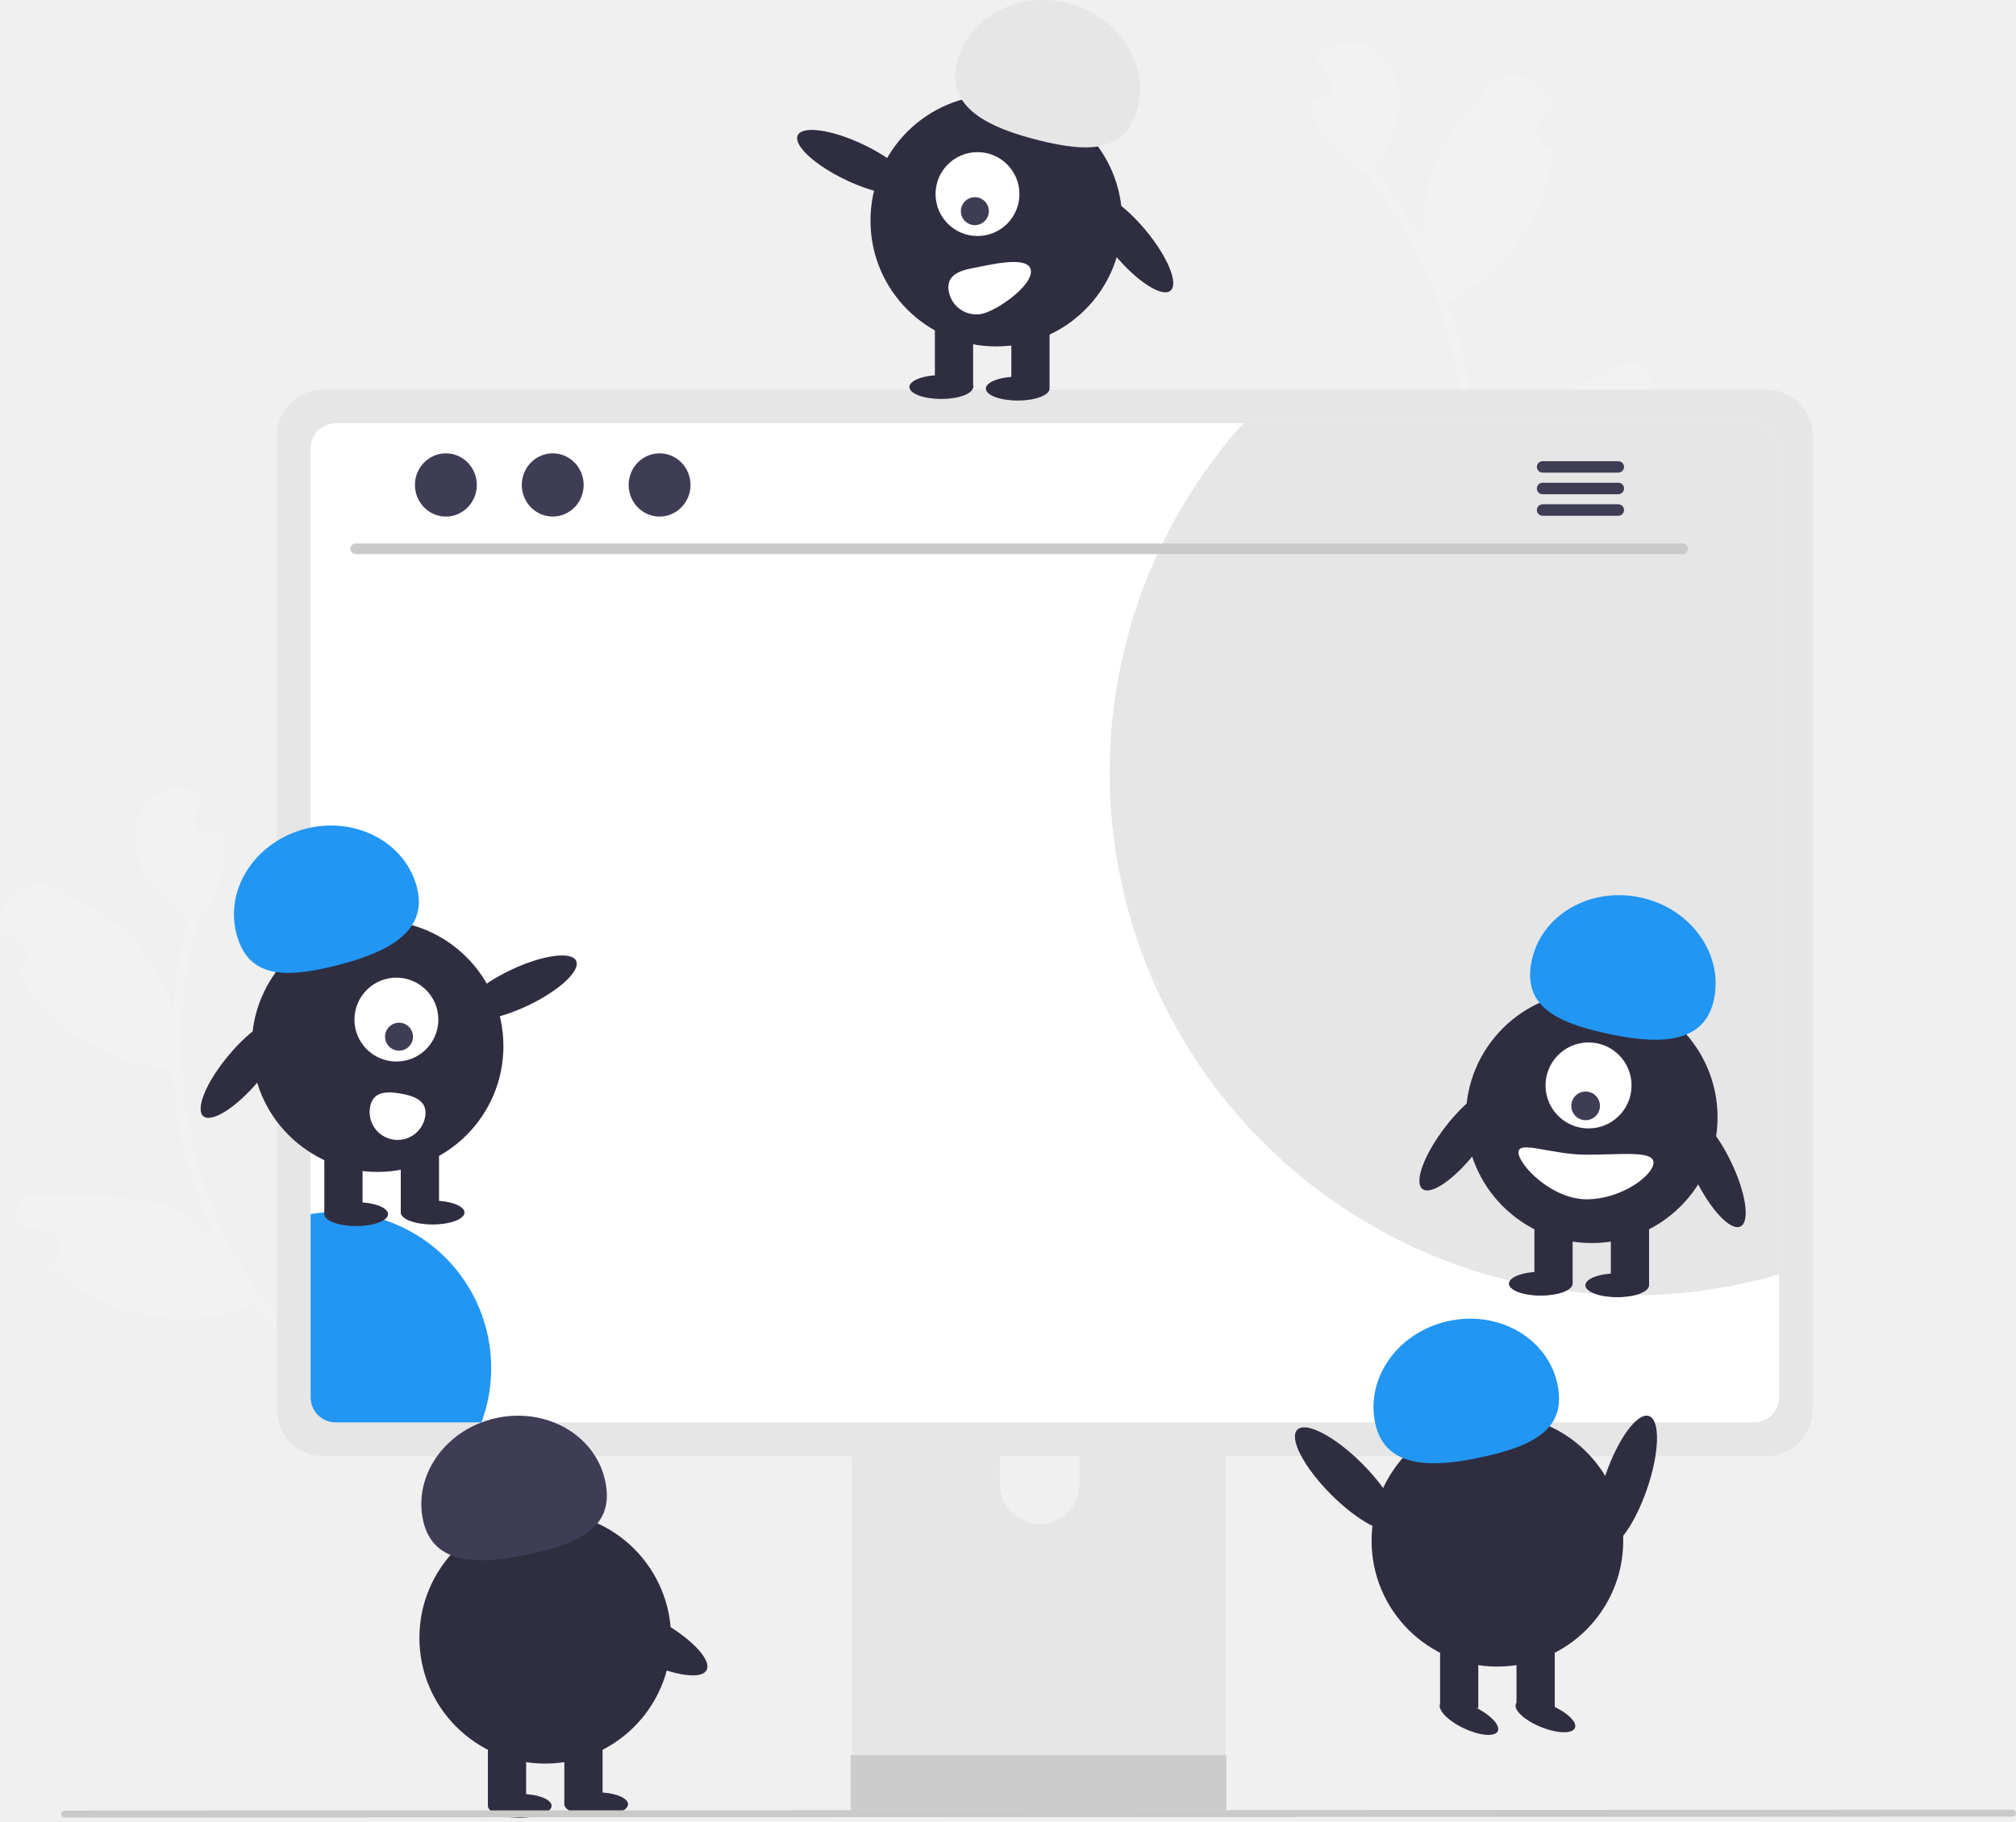
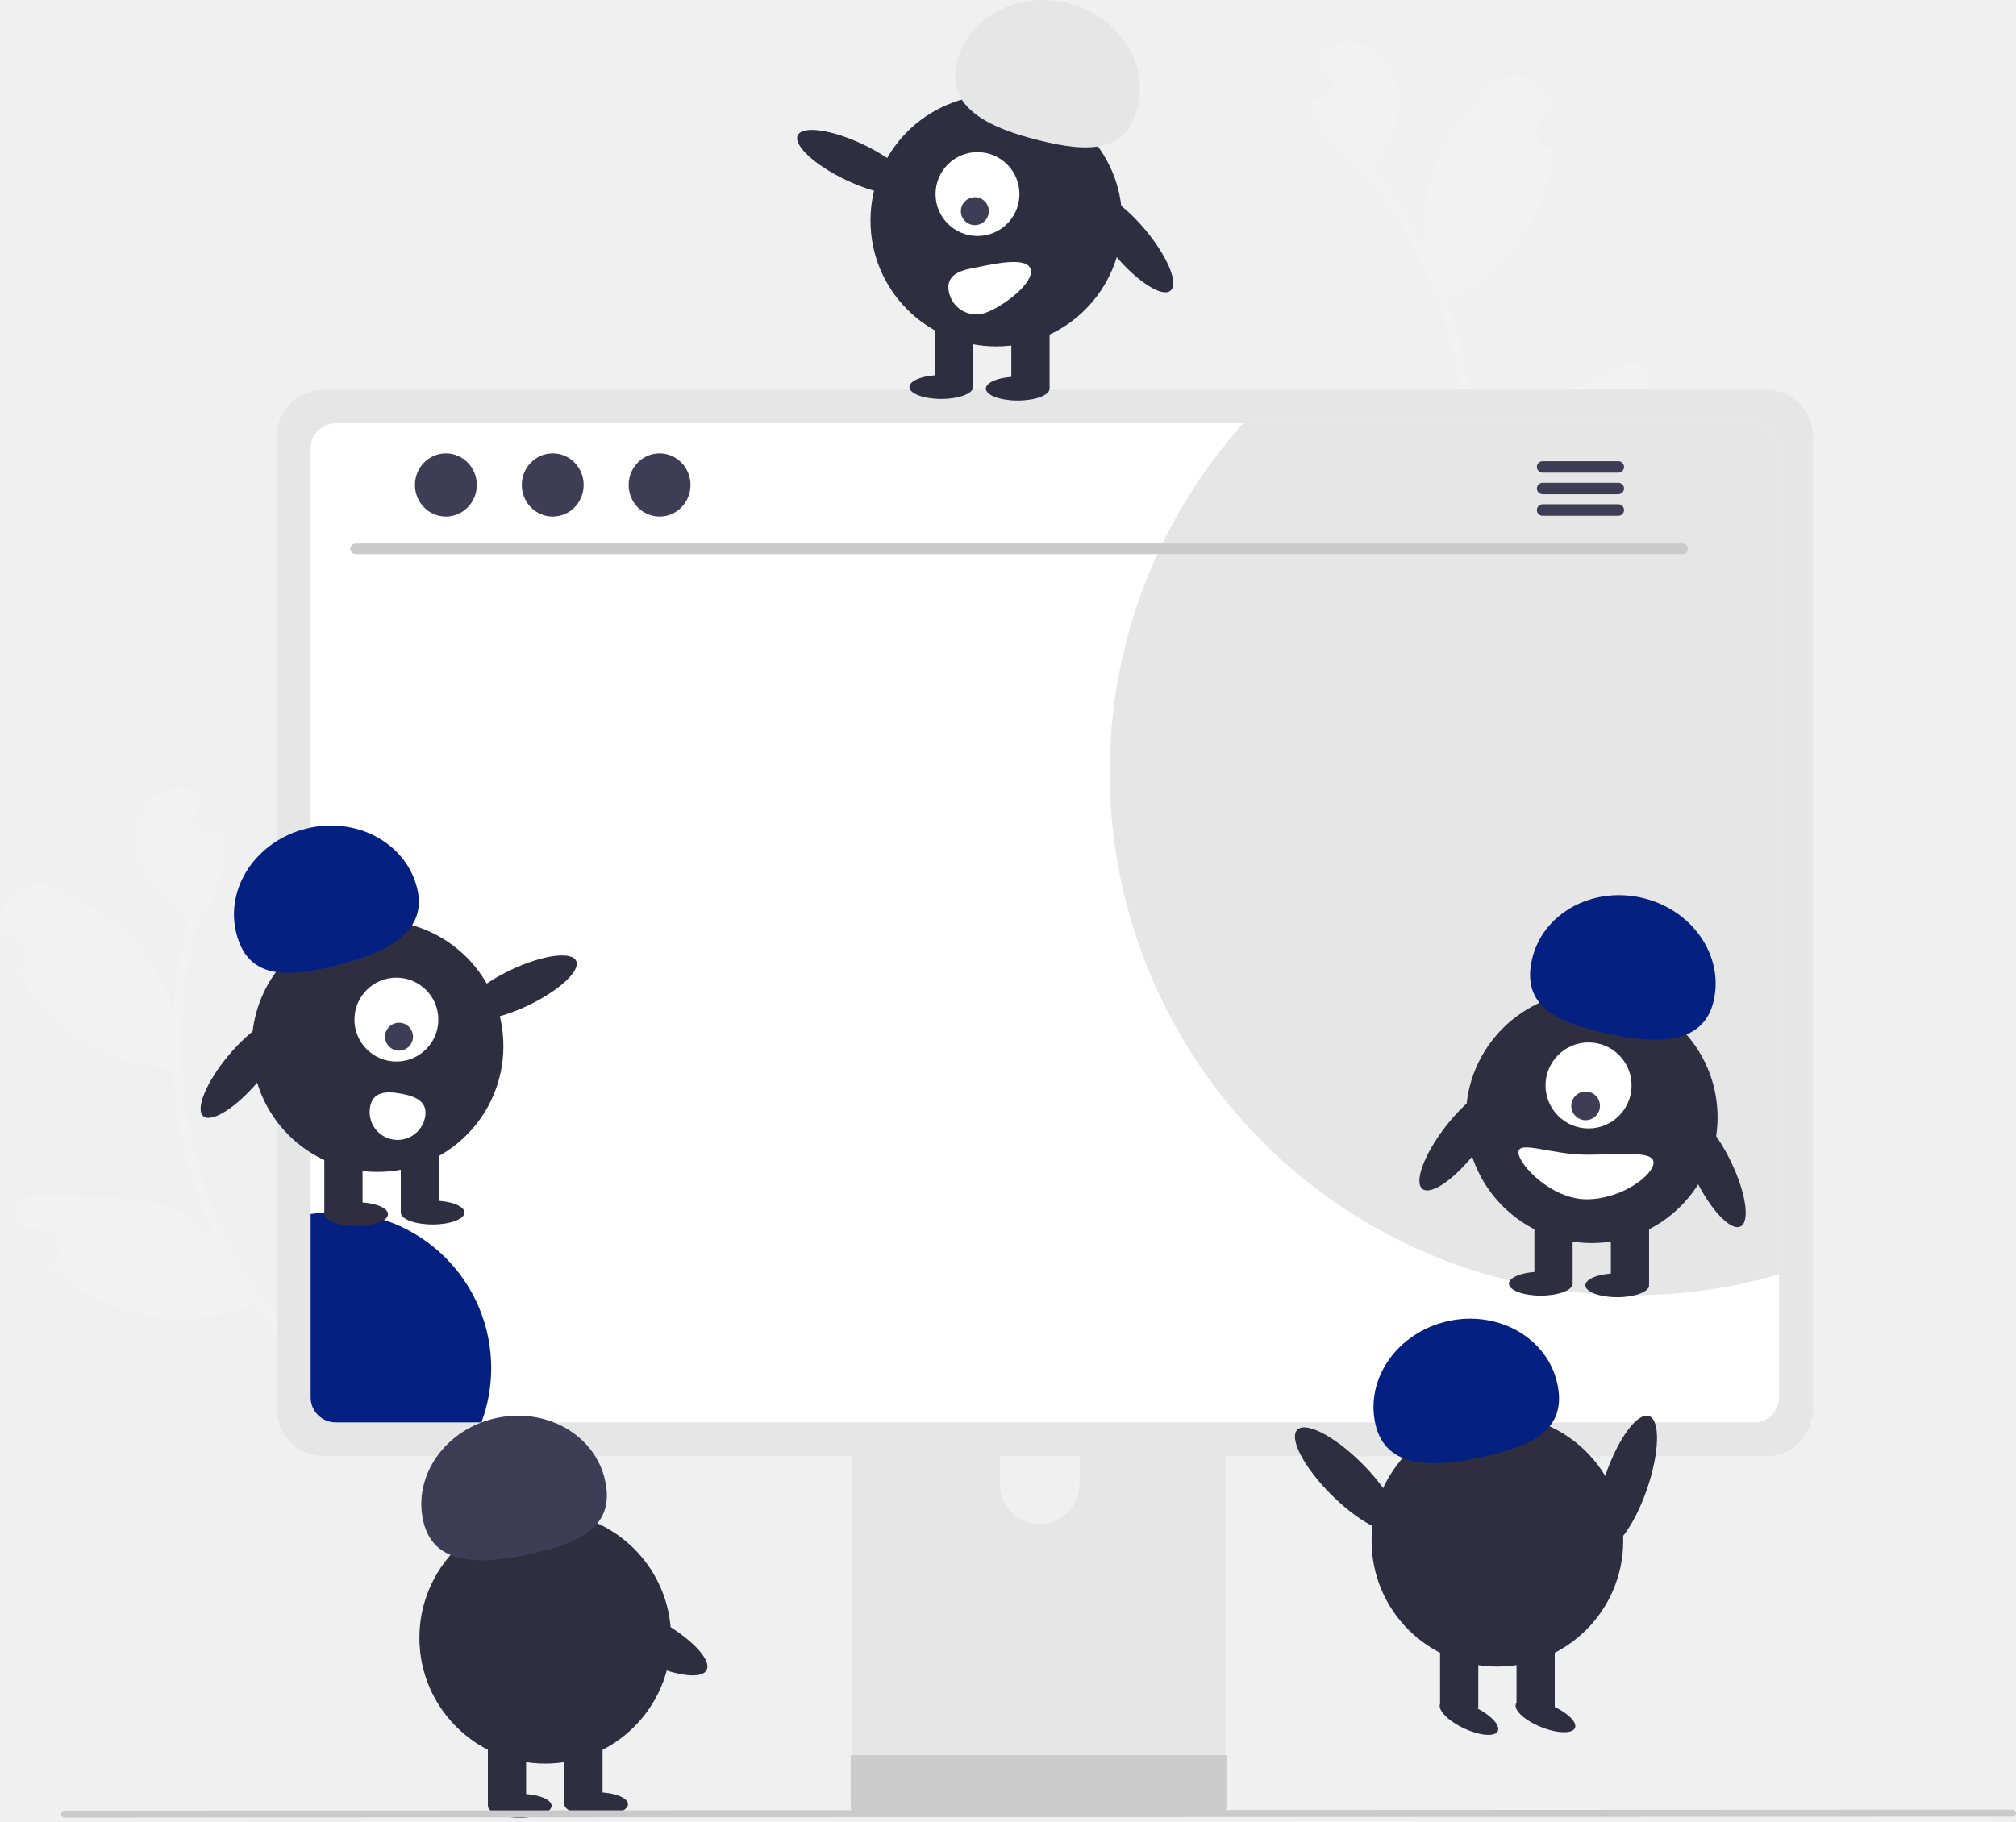
<svg xmlns="http://www.w3.org/2000/svg" width="312" height="282" viewBox="0 0 312 282" fill="none">
  <g clip-path="url(#clip0_1426_1746)">
    <path d="M59.502 192.103C59.104 192.291 58.657 192.353 58.222 192.279C57.788 192.205 57.386 191.999 57.073 191.69C56.759 191.38 56.548 190.981 56.468 190.548C56.389 190.114 56.444 189.667 56.628 189.266C56.595 189.046 56.571 188.888 56.538 188.669C56.502 188.633 56.466 188.597 56.43 188.562C52.784 184.97 46.607 187.587 46.619 192.704C46.63 197.246 46.204 201.978 47.41 206.281C47.944 208.183 48.804 209.978 49.952 211.585C42.737 204.929 37.037 196.799 33.239 187.747C32.288 185.475 31.465 183.151 30.774 180.786C30.209 178.847 29.731 176.888 29.339 174.907C27.223 164.158 27.687 153.06 30.693 142.524C33.05 139.583 34.448 135.99 34.7 132.229C34.794 130.875 34.693 129.515 34.398 128.19C34.072 128.38 33.734 128.554 33.399 128.72C33.294 128.771 33.184 128.824 33.079 128.874L33.039 128.893C32.668 129.068 32.254 129.132 31.847 129.078C31.44 129.023 31.057 128.852 30.745 128.585C30.433 128.318 30.205 127.966 30.089 127.572C29.972 127.179 29.971 126.76 30.087 126.366C30.159 126.121 30.232 125.876 30.304 125.631C30.412 125.254 30.528 124.881 30.636 124.504C30.651 124.466 30.663 124.428 30.674 124.389C30.799 123.958 30.927 123.534 31.052 123.103C30.27 122.566 29.375 122.216 28.436 122.081C25.197 121.644 22.047 124.201 21.151 127.34C20.249 130.482 21.274 133.934 23.158 136.601C24.769 138.886 26.953 140.685 29.243 142.308C29.177 142.547 29.104 142.784 29.038 143.023C27.845 147.419 27.085 151.921 26.769 156.465C25.469 152.066 23.143 148.037 19.983 144.712C16.914 141.665 12.752 139.757 8.899 137.624C4.27 135.063 -1.245 139.329 0.249 144.405C0.264 144.454 0.278 144.503 0.293 144.552C0.756 144.607 1.217 144.678 1.675 144.765C2.251 144.878 2.78 145.162 3.192 145.581C3.605 145.999 3.881 146.533 3.985 147.111C4.089 147.689 4.016 148.285 3.775 148.821C3.534 149.357 3.137 149.808 2.636 150.115L2.585 150.146C3.282 151.44 4.077 152.68 4.963 153.854C7.471 157.116 10.626 159.825 14.23 161.81C17.834 163.796 21.809 165.016 25.906 165.393C26.174 165.414 26.436 165.437 26.701 165.453C27.05 171.611 28.198 177.699 30.117 183.561C31.26 187.015 32.68 190.371 34.364 193.597L34.297 193.485C32.02 190.068 28.634 187.541 24.709 186.331C18.903 184.587 12.249 185.832 6.393 184.926C3.574 184.49 1.439 187.468 2.919 189.907C2.942 189.946 2.966 189.985 2.99 190.024C3.803 190.016 4.616 190.06 5.425 190.153C5.887 190.208 6.348 190.279 6.806 190.367C7.382 190.479 7.912 190.764 8.324 191.182C8.736 191.601 9.012 192.134 9.116 192.713C9.22 193.291 9.147 193.887 8.906 194.423C8.666 194.959 8.269 195.41 7.767 195.716L7.716 195.748C7.679 195.77 7.647 195.79 7.61 195.812C9.983 198.151 12.741 200.065 15.764 201.469C19.474 203.147 23.487 204.05 27.559 204.122C31.63 204.194 35.673 203.433 39.44 201.887L39.446 201.884C42.317 205.89 45.598 209.586 49.234 212.913L64.984 206.331C64.968 206.132 64.943 205.931 64.921 205.734C63.501 206.435 62.001 206.96 60.454 207.296C61.023 205.374 61.588 203.44 62.157 201.518C62.172 201.48 62.185 201.442 62.195 201.402C62.481 200.421 62.775 199.442 63.062 198.461L63.061 198.46C62.153 196.197 60.957 194.061 59.503 192.103L59.502 192.103ZM26.637 164.159L26.641 164.145L26.642 164.171L26.637 164.159ZM36.292 197.068L36.029 196.82C35.943 196.597 35.851 196.377 35.751 196.154C35.725 196.092 35.688 196.034 35.662 195.972C35.875 196.34 36.083 196.711 36.303 197.077L36.292 197.068Z" fill="#F2F2F2" />
    <path d="M204.039 83.862C203.452 86.228 203.173 88.661 203.207 91.099L203.207 91.1C203.85 91.895 204.498 92.685 205.141 93.48C205.165 93.512 205.192 93.543 205.22 93.572C206.487 95.126 207.753 96.692 209.02 98.246C207.463 98.533 205.876 98.627 204.296 98.528C204.351 98.718 204.406 98.913 204.468 99.103H221.538C223.61 94.631 225.212 89.956 226.317 85.153H226.323C230.395 85.127 234.419 84.27 238.147 82.634C241.876 80.998 245.231 78.617 248.007 75.638C250.255 73.177 252.062 70.348 253.349 67.274C253.306 67.268 253.269 67.262 253.227 67.256L253.167 67.247C252.586 67.157 252.046 66.894 251.618 66.493C251.189 66.091 250.891 65.569 250.764 64.995C250.637 64.422 250.686 63.823 250.905 63.278C251.124 62.733 251.503 62.266 251.991 61.94C252.38 61.683 252.777 61.44 253.184 61.211C253.893 60.812 254.627 60.459 255.38 60.152C255.387 60.107 255.394 60.062 255.401 60.017C255.826 57.196 252.708 55.272 250.275 56.761C245.22 59.855 238.601 61.272 233.916 65.12C230.762 67.75 228.612 71.387 227.828 75.418L227.81 75.546C228.12 71.921 228.136 68.277 227.859 64.649C227.369 58.5 226.081 52.441 224.029 46.624C224.267 46.508 224.5 46.385 224.738 46.263C228.374 44.335 231.571 41.677 234.131 38.455C236.69 35.233 238.557 31.517 239.613 27.54C239.977 26.116 240.233 24.665 240.378 23.202L240.318 23.193C239.737 23.103 239.197 22.84 238.769 22.439C238.34 22.037 238.042 21.515 237.915 20.942C237.788 20.368 237.837 19.769 238.056 19.224C238.275 18.679 238.654 18.213 239.142 17.886C239.531 17.629 239.928 17.386 240.335 17.157C240.329 17.106 240.324 17.055 240.318 17.004C239.74 11.745 233.007 9.935 229.724 14.083C226.99 17.537 223.886 20.902 222.23 24.897C220.596 29.184 220.003 33.797 220.5 38.358C218.457 34.287 216.02 30.426 213.223 26.83C213.07 26.635 212.911 26.445 212.758 26.249C214.245 23.869 215.567 21.366 216.172 18.638C216.882 15.45 216.497 11.87 214.453 9.319C212.416 6.768 208.524 5.623 205.704 7.275C204.889 7.762 204.198 8.43 203.684 9.227C203.966 9.576 204.247 9.919 204.529 10.267C204.554 10.299 204.58 10.33 204.608 10.359C204.853 10.665 205.104 10.965 205.349 11.271C205.51 11.469 205.671 11.667 205.832 11.866C206.091 12.184 206.252 12.571 206.296 12.979C206.34 13.388 206.265 13.8 206.081 14.166C205.896 14.533 205.609 14.839 205.255 15.046C204.9 15.253 204.493 15.354 204.083 15.335L204.039 15.334C203.923 15.327 203.801 15.321 203.684 15.315C203.311 15.291 202.932 15.26 202.559 15.211C202.797 16.547 203.228 17.841 203.837 19.054C205.52 22.427 208.195 25.203 211.504 27.008C218.34 35.569 223.048 45.63 225.24 56.365C225.644 58.341 225.958 60.334 226.182 62.343C226.456 64.791 226.593 67.252 226.592 69.716C226.579 79.532 224.454 89.231 220.364 98.155C220.802 96.229 220.904 94.241 220.663 92.281C220.117 87.846 217.9 83.644 216.158 79.449C214.196 74.722 207.488 74.69 205.509 79.409C205.489 79.456 205.47 79.503 205.451 79.55C205.505 79.765 205.544 79.92 205.598 80.135C205.922 80.434 206.145 80.826 206.239 81.257C206.333 81.687 206.292 82.136 206.122 82.543C205.952 82.95 205.661 83.294 205.289 83.53C204.916 83.766 204.48 83.882 204.04 83.861L204.039 83.862ZM223.588 45.419L223.579 45.394L223.588 45.406V45.419ZM227.363 79.505C227.425 79.083 227.473 78.661 227.529 78.239C227.529 78.306 227.516 78.373 227.516 78.441C227.51 78.685 227.51 78.924 227.516 79.163L227.369 79.493L227.363 79.505Z" fill="#F2F2F2" />
    <path d="M186.841 189.054H134.615C133.876 189.055 133.168 189.35 132.646 189.873C132.124 190.396 131.832 191.105 131.833 191.844V274.345H189.63V191.844C189.631 191.477 189.559 191.114 189.418 190.776C189.278 190.437 189.073 190.13 188.814 189.871C188.555 189.612 188.247 189.406 187.909 189.266C187.57 189.126 187.207 189.054 186.841 189.054ZM160.904 235.931C159.27 235.923 157.706 235.271 156.551 234.116C155.396 232.961 154.744 231.397 154.737 229.764V220.248C154.737 218.612 155.386 217.044 156.543 215.887C157.699 214.731 159.268 214.081 160.904 214.081C162.539 214.081 164.108 214.731 165.264 215.887C166.421 217.044 167.071 218.612 167.071 220.248V229.764C167.063 231.397 166.411 232.961 165.256 234.116C164.101 235.271 162.537 235.923 160.904 235.931Z" fill="#E6E6E6" />
    <path d="M131.653 271.707V279.666C131.654 280.079 131.818 280.474 132.11 280.766C132.402 281.057 132.797 281.222 133.209 281.222H188.254C188.666 281.22 189.06 281.056 189.352 280.764C189.643 280.473 189.808 280.078 189.81 279.666V271.707L131.653 271.707Z" fill="#CCCCCC" />
    <path d="M273.322 60.301H50.077C48.158 60.304 46.32 61.067 44.964 62.423C43.607 63.78 42.844 65.618 42.841 67.536V218.184C42.843 220.102 43.606 221.941 44.962 223.298C46.319 224.654 48.158 225.417 50.077 225.419H273.322C275.241 225.417 277.08 224.654 278.437 223.298C279.793 221.941 280.556 220.102 280.558 218.184V67.536C280.555 65.618 279.792 63.78 278.435 62.423C277.079 61.067 275.241 60.304 273.322 60.301Z" fill="#E6E6E6" />
    <path d="M271.458 65.525H51.942C50.915 65.527 49.931 65.937 49.205 66.664C48.48 67.392 48.072 68.377 48.072 69.404V216.316C48.073 217.342 48.481 218.326 49.207 219.052C49.932 219.777 50.916 220.185 51.942 220.186H271.458C272.484 220.185 273.468 219.777 274.193 219.052C274.919 218.326 275.327 217.342 275.328 216.316V69.404C275.328 68.377 274.921 67.392 274.195 66.664C273.47 65.937 272.485 65.527 271.458 65.525Z" fill="white" />
-     <path d="M76.019 211.765C76.024 214.64 75.512 217.493 74.507 220.187H51.941C50.916 220.186 49.933 219.777 49.207 219.052C48.482 218.327 48.074 217.344 48.072 216.318V187.936C49.333 187.732 50.608 187.63 51.885 187.63C55.055 187.63 58.193 188.254 61.121 189.467C64.049 190.68 66.71 192.458 68.951 194.699C71.192 196.94 72.97 199.6 74.183 202.529C75.396 205.457 76.02 208.595 76.019 211.765Z" fill="#2196F3" />
+     <path d="M76.019 211.765C76.024 214.64 75.512 217.493 74.507 220.187H51.941C50.916 220.186 49.933 219.777 49.207 219.052C48.482 218.327 48.074 217.344 48.072 216.318V187.936C49.333 187.732 50.608 187.63 51.885 187.63C55.055 187.63 58.193 188.254 61.121 189.467C64.049 190.68 66.71 192.458 68.951 194.699C71.192 196.94 72.97 199.6 74.183 202.529C75.396 205.457 76.02 208.595 76.019 211.765Z" fill="#042181" />
    <path d="M275.328 69.404V197.277C258.438 202.2 240.404 201.486 223.955 195.243C207.507 189 193.541 177.568 184.171 162.678C174.801 147.788 170.537 130.25 172.026 112.72C173.514 95.19 180.674 78.622 192.421 65.525H271.458C272.485 65.527 273.47 65.937 274.195 66.664C274.921 67.392 275.328 68.377 275.328 69.404Z" fill="#E6E6E6" />
    <path d="M260.424 85.768H55.023C54.809 85.764 54.606 85.676 54.457 85.523C54.307 85.37 54.223 85.165 54.223 84.952C54.223 84.738 54.307 84.533 54.457 84.38C54.606 84.227 54.809 84.139 55.023 84.135H260.424C260.638 84.139 260.841 84.227 260.991 84.38C261.14 84.533 261.224 84.738 261.224 84.952C261.224 85.165 261.14 85.37 260.991 85.523C260.841 85.676 260.638 85.764 260.424 85.768Z" fill="#CACACA" />
    <path d="M69.005 79.964C71.648 79.964 73.792 77.773 73.792 75.07C73.792 72.368 71.648 70.177 69.005 70.177C66.361 70.177 64.218 72.368 64.218 75.07C64.218 77.773 66.361 79.964 69.005 79.964Z" fill="#3F3D56" />
    <path d="M85.541 79.964C88.185 79.964 90.328 77.773 90.328 75.07C90.328 72.368 88.185 70.177 85.541 70.177C82.898 70.177 80.754 72.368 80.754 75.07C80.754 77.773 82.898 79.964 85.541 79.964Z" fill="#3F3D56" />
    <path d="M102.078 79.964C104.722 79.964 106.865 77.773 106.865 75.07C106.865 72.368 104.722 70.177 102.078 70.177C99.435 70.177 97.291 72.368 97.291 75.07C97.291 77.773 99.435 79.964 102.078 79.964Z" fill="#3F3D56" />
    <path d="M250.468 71.39H238.721C238.488 71.394 238.266 71.49 238.103 71.656C237.94 71.823 237.849 72.046 237.849 72.279C237.849 72.512 237.94 72.736 238.103 72.902C238.266 73.068 238.488 73.164 238.721 73.168H250.468C250.701 73.164 250.922 73.068 251.086 72.902C251.249 72.736 251.34 72.512 251.34 72.279C251.34 72.046 251.249 71.823 251.086 71.656C250.922 71.49 250.701 71.394 250.468 71.39Z" fill="#3F3D56" />
    <path d="M250.468 74.728H238.721C238.488 74.733 238.266 74.829 238.103 74.995C237.94 75.162 237.849 75.385 237.849 75.618C237.849 75.851 237.94 76.075 238.103 76.241C238.266 76.407 238.488 76.503 238.721 76.507H250.468C250.701 76.503 250.922 76.407 251.086 76.241C251.249 76.075 251.34 75.851 251.34 75.618C251.34 75.385 251.249 75.162 251.086 74.995C250.922 74.829 250.701 74.733 250.468 74.728Z" fill="#3F3D56" />
    <path d="M250.468 78.062H238.721C238.488 78.067 238.266 78.163 238.103 78.329C237.94 78.496 237.849 78.719 237.849 78.952C237.849 79.185 237.94 79.408 238.103 79.575C238.266 79.741 238.488 79.837 238.721 79.841H250.468C250.701 79.837 250.922 79.741 251.086 79.575C251.249 79.408 251.34 79.185 251.34 78.952C251.34 78.719 251.249 78.496 251.086 78.329C250.922 78.163 250.701 78.067 250.468 78.062Z" fill="#3F3D56" />
    <path d="M141.055 29.289C141.778 27.764 138.426 24.659 133.568 22.355C128.709 20.051 124.185 19.419 123.461 20.945C122.738 22.47 126.09 25.574 130.948 27.878C135.807 30.183 140.331 30.814 141.055 29.289Z" fill="#2F2E41" />
    <path d="M181.151 44.998C182.445 43.914 180.696 39.693 177.244 35.571C173.792 31.448 169.944 28.984 168.65 30.068C167.356 31.151 169.105 35.372 172.557 39.495C176.009 43.618 179.856 46.081 181.151 44.998Z" fill="#2F2E41" />
    <path d="M154.19 53.624C164.944 53.624 173.662 44.906 173.662 34.152C173.662 23.398 164.944 14.68 154.19 14.68C143.436 14.68 134.718 23.398 134.718 34.152C134.718 44.906 143.436 53.624 154.19 53.624Z" fill="#2F2E41" />
    <path d="M162.432 49.434H156.516V60.032H162.432V49.434Z" fill="#2F2E41" />
    <path d="M150.601 49.434H144.685V60.032H150.601V49.434Z" fill="#2F2E41" />
    <path d="M157.502 62.004C160.225 62.004 162.432 61.177 162.432 60.156C162.432 59.135 160.225 58.307 157.502 58.307C154.779 58.307 152.572 59.135 152.572 60.156C152.572 61.177 154.779 62.004 157.502 62.004Z" fill="#2F2E41" />
    <path d="M145.671 61.758C148.393 61.758 150.601 60.93 150.601 59.909C150.601 58.888 148.393 58.06 145.671 58.06C142.948 58.06 140.741 58.888 140.741 59.909C140.741 60.93 142.948 61.758 145.671 61.758Z" fill="#2F2E41" />
    <path d="M148.076 9.675C149.814 2.672 157.489 -1.448 165.218 0.471C172.947 2.39 177.803 9.622 176.064 16.624C174.326 23.627 168.557 23.649 160.828 21.73C153.099 19.811 146.337 16.677 148.076 9.675Z" fill="#E6E6E6" />
    <path d="M151.279 36.535C154.864 36.535 157.771 33.628 157.771 30.043C157.771 26.457 154.864 23.551 151.279 23.551C147.693 23.551 144.787 26.457 144.787 30.043C144.787 33.628 147.693 36.535 151.279 36.535Z" fill="white" />
    <path d="M150.871 34.853C152.066 34.853 153.035 33.885 153.035 32.689C153.035 31.494 152.066 30.525 150.871 30.525C149.676 30.525 148.707 31.494 148.707 32.689C148.707 33.885 149.676 34.853 150.871 34.853Z" fill="#3F3D56" />
    <path d="M159.528 41.797C159.956 44.148 154.22 48.174 151.868 48.602C150.739 48.807 149.574 48.556 148.63 47.903C147.686 47.25 147.041 46.248 146.835 45.119L146.834 45.111C146.408 42.758 148.226 41.926 150.578 41.5C152.93 41.075 159.102 39.445 159.528 41.797Z" fill="white" />
    <path d="M228.504 178.2C231.781 173.937 233.352 169.647 232.014 168.618C230.675 167.59 226.934 170.212 223.657 174.475C220.38 178.738 218.809 183.028 220.147 184.057C221.485 185.086 225.227 182.464 228.504 178.2Z" fill="#2F2E41" />
    <path d="M246.339 192.429C257.094 192.429 265.812 183.711 265.812 172.957C265.812 162.203 257.094 153.485 246.339 153.485C235.585 153.485 226.867 162.203 226.867 172.957C226.867 183.711 235.585 192.429 246.339 192.429Z" fill="#2F2E41" />
    <path d="M255.212 188.239H249.297V198.838H255.212V188.239Z" fill="#2F2E41" />
    <path d="M243.381 188.239H237.465V198.838H243.381V188.239Z" fill="#2F2E41" />
    <path d="M250.283 200.81C253.006 200.81 255.213 199.982 255.213 198.961C255.213 197.94 253.006 197.112 250.283 197.112C247.561 197.112 245.354 197.94 245.354 198.961C245.354 199.982 247.561 200.81 250.283 200.81Z" fill="#2F2E41" />
    <path d="M238.452 200.563C241.174 200.563 243.381 199.735 243.381 198.714C243.381 197.693 241.174 196.866 238.452 196.866C235.729 196.866 233.522 197.693 233.522 198.714C233.522 199.735 235.729 200.563 238.452 200.563Z" fill="#2F2E41" />
    <path d="M245.846 174.682C249.522 174.682 252.502 171.703 252.502 168.027C252.502 164.352 249.522 161.372 245.846 161.372C242.171 161.372 239.191 164.352 239.191 168.027C239.191 171.703 242.171 174.682 245.846 174.682Z" fill="white" />
    <path d="M245.394 173.41C246.619 173.41 247.612 172.417 247.612 171.192C247.612 169.967 246.619 168.974 245.394 168.974C244.168 168.974 243.175 169.967 243.175 171.192C243.175 172.417 244.168 173.41 245.394 173.41Z" fill="#3F3D56" />
-     <path d="M265.228 154.848C266.8 147.807 261.774 140.692 254.002 138.956C246.23 137.221 238.655 141.522 237.083 148.564C235.51 155.605 240.661 158.202 248.433 159.938C256.205 161.673 263.656 161.89 265.228 154.848Z" fill="#2196F3" />
+     <path d="M265.228 154.848C266.8 147.807 261.774 140.692 254.002 138.956C246.23 137.221 238.655 141.522 237.083 148.564C235.51 155.605 240.661 158.202 248.433 159.938C256.205 161.673 263.656 161.89 265.228 154.848Z" fill="#042181" />
    <path d="M269.355 189.863C270.874 189.127 270.203 184.607 267.857 179.769C265.51 174.931 262.377 171.606 260.858 172.343C259.339 173.079 260.01 177.598 262.356 182.437C264.703 187.275 267.836 190.6 269.355 189.863Z" fill="#2F2E41" />
    <path d="M255.904 179.982C255.904 181.887 250.997 185.651 245.552 185.651C240.106 185.651 235.001 180.285 235.001 178.379C235.001 176.474 240.106 178.749 245.552 178.749C250.997 178.749 255.904 178.076 255.904 179.982Z" fill="white" />
    <path d="M231.741 257.988C242.495 257.988 251.213 249.27 251.213 238.516C251.213 227.762 242.495 219.044 231.741 219.044C220.987 219.044 212.269 227.762 212.269 238.516C212.269 249.27 220.987 257.988 231.741 257.988Z" fill="#2F2E41" />
    <path d="M228.783 253.798H222.868V264.397H228.783V253.798Z" fill="#2F2E41" />
    <path d="M240.614 253.798H234.698V264.397H240.614V253.798Z" fill="#2F2E41" />
    <path d="M231.803 267.982C232.239 267.058 230.596 265.368 228.135 264.205C225.673 263.042 223.323 262.849 222.887 263.772C222.452 264.695 224.094 266.386 226.556 267.548C229.018 268.711 231.367 268.905 231.803 267.982Z" fill="#2F2E41" />
    <path d="M243.745 267.482C244.128 266.536 242.393 264.94 239.87 263.917C237.347 262.895 234.99 262.833 234.607 263.779C234.223 264.725 235.958 266.321 238.481 267.344C241.005 268.366 243.361 268.428 243.745 267.482Z" fill="#2F2E41" />
-     <path d="M212.852 220.408C211.28 213.366 216.306 206.251 224.078 204.516C231.85 202.78 239.426 207.082 240.998 214.123C242.57 221.165 237.419 223.762 229.647 225.497C221.875 227.233 214.425 227.449 212.852 220.408Z" fill="#2196F3" />
+     <path d="M212.852 220.408C211.28 213.366 216.306 206.251 224.078 204.516C231.85 202.78 239.426 207.082 240.998 214.123C242.57 221.165 237.419 223.762 229.647 225.497C221.875 227.233 214.425 227.449 212.852 220.408Z" fill="#042181" />
    <path d="M254.888 230.524C256.832 224.883 256.972 219.816 255.201 219.206C253.431 218.595 250.419 222.673 248.475 228.314C246.531 233.954 246.391 239.022 248.162 239.632C249.933 240.242 252.944 236.164 254.888 230.524Z" fill="#2F2E41" />
    <path d="M216.046 236.608C217.371 235.284 215.026 230.79 210.809 226.57C206.592 222.349 202.099 220.001 200.774 221.325C199.45 222.649 201.794 227.143 206.011 231.364C210.228 235.584 214.721 237.932 216.046 236.608Z" fill="#2F2E41" />
    <path d="M84.38 273.007C95.135 273.007 103.853 264.289 103.853 253.535C103.853 242.781 95.135 234.062 84.38 234.062C73.626 234.062 64.908 242.781 64.908 253.535C64.908 264.289 73.626 273.007 84.38 273.007Z" fill="#2F2E41" />
    <path d="M81.422 268.817H75.506V279.416H81.422V268.817Z" fill="#2F2E41" />
    <path d="M93.254 268.817H87.338V279.416H93.254V268.817Z" fill="#2F2E41" />
    <path d="M80.436 281.387C83.159 281.387 85.366 280.56 85.366 279.539C85.366 278.518 83.159 277.69 80.436 277.69C77.713 277.69 75.506 278.518 75.506 279.539C75.506 280.56 77.713 281.387 80.436 281.387Z" fill="#2F2E41" />
    <path d="M92.268 281.141C94.99 281.141 97.197 280.313 97.197 279.292C97.197 278.271 94.99 277.443 92.268 277.443C89.545 277.443 87.338 278.271 87.338 279.292C87.338 280.313 89.545 281.141 92.268 281.141Z" fill="#2F2E41" />
    <path d="M65.492 235.426C63.919 228.385 68.945 221.269 76.717 219.534C84.49 217.799 92.065 222.1 93.637 229.141C95.209 236.183 90.058 238.78 82.286 240.515C74.514 242.251 67.064 242.467 65.492 235.426Z" fill="#3F3D56" />
    <path d="M109.348 258.531C110.224 256.875 106.659 253.272 101.385 250.482C96.111 247.692 91.126 246.773 90.25 248.429C89.374 250.084 92.94 253.688 98.213 256.477C103.487 259.267 108.472 260.187 109.348 258.531Z" fill="#2F2E41" />
    <path d="M81.678 155.67C86.537 153.366 89.889 150.262 89.165 148.737C88.442 147.211 83.917 147.843 79.059 150.147C74.2 152.451 70.848 155.556 71.572 157.081C72.295 158.606 76.82 157.975 81.678 155.67Z" fill="#2F2E41" />
    <path d="M40.069 167.287C43.521 163.164 45.27 158.943 43.976 157.86C42.681 156.776 38.834 159.24 35.382 163.363C31.93 167.485 30.181 171.706 31.475 172.79C32.77 173.873 36.617 171.41 40.069 167.287Z" fill="#2F2E41" />
    <path d="M58.436 181.416C69.191 181.416 77.909 172.698 77.909 161.944C77.909 151.19 69.191 142.472 58.436 142.472C47.682 142.472 38.964 151.19 38.964 161.944C38.964 172.698 47.682 181.416 58.436 181.416Z" fill="#2F2E41" />
    <path d="M56.11 177.226H50.194V187.824H56.11V177.226Z" fill="#2F2E41" />
    <path d="M67.942 177.226H62.026V187.824H67.942V177.226Z" fill="#2F2E41" />
    <path d="M55.124 189.796C57.847 189.796 60.054 188.969 60.054 187.948C60.054 186.927 57.847 186.099 55.124 186.099C52.401 186.099 50.194 186.927 50.194 187.948C50.194 188.969 52.401 189.796 55.124 189.796Z" fill="#2F2E41" />
    <path d="M66.956 189.55C69.678 189.55 71.885 188.722 71.885 187.701C71.885 186.68 69.678 185.853 66.956 185.853C64.233 185.853 62.026 186.68 62.026 187.701C62.026 188.722 64.233 189.55 66.956 189.55Z" fill="#2F2E41" />
-     <path d="M64.55 137.467C62.812 130.464 55.137 126.344 47.408 128.263C39.679 130.182 34.823 137.414 36.562 144.416C38.301 151.419 44.069 151.441 51.798 149.522C59.527 147.603 66.289 144.469 64.55 137.467Z" fill="#2196F3" />
+     <path d="M64.55 137.467C62.812 130.464 55.137 126.344 47.408 128.263C39.679 130.182 34.823 137.414 36.562 144.416C38.301 151.419 44.069 151.441 51.798 149.522C59.527 147.603 66.289 144.469 64.55 137.467Z" fill="#042181" />
    <path d="M61.347 164.327C64.933 164.327 67.84 161.42 67.84 157.835C67.84 154.249 64.933 151.343 61.347 151.343C57.762 151.343 54.855 154.249 54.855 157.835C54.855 161.42 57.762 164.327 61.347 164.327Z" fill="white" />
    <path d="M61.755 162.645C62.95 162.645 63.919 161.677 63.919 160.481C63.919 159.286 62.95 158.317 61.755 158.317C60.56 158.317 59.591 159.286 59.591 160.481C59.591 161.677 60.56 162.645 61.755 162.645Z" fill="#3F3D56" />
    <path d="M57.275 171.361C57.173 171.92 57.183 172.494 57.303 173.049C57.422 173.605 57.651 174.131 57.974 174.599C58.297 175.066 58.71 175.465 59.188 175.773C59.665 176.081 60.199 176.292 60.758 176.394C61.317 176.496 61.891 176.486 62.446 176.366C63.002 176.246 63.529 176.018 63.996 175.695C64.463 175.371 64.862 174.959 65.17 174.481C65.478 174.004 65.689 173.47 65.791 172.911L65.793 172.903C66.219 170.551 64.4 169.718 62.048 169.292C59.696 168.867 57.701 169.009 57.275 171.361Z" fill="white" />
    <path d="M311.462 281.219L10.001 281.358C9.93 281.358 9.86 281.345 9.795 281.318C9.729 281.291 9.67 281.251 9.619 281.201C9.569 281.151 9.529 281.092 9.502 281.026C9.475 280.961 9.461 280.891 9.461 280.82C9.461 280.749 9.475 280.679 9.502 280.614C9.529 280.548 9.569 280.489 9.619 280.439C9.67 280.389 9.729 280.349 9.795 280.322C9.86 280.295 9.93 280.281 10.001 280.282L311.462 280.143C311.604 280.143 311.741 280.2 311.841 280.301C311.942 280.402 311.998 280.538 311.998 280.681C311.998 280.823 311.942 280.96 311.841 281.061C311.741 281.162 311.604 281.219 311.462 281.219Z" fill="#CACACA" />
  </g>
  <defs>
    <clipPath id="clip0_1426_1746">
      <rect width="312" height="281.387" fill="white" />
    </clipPath>
  </defs>
</svg>
